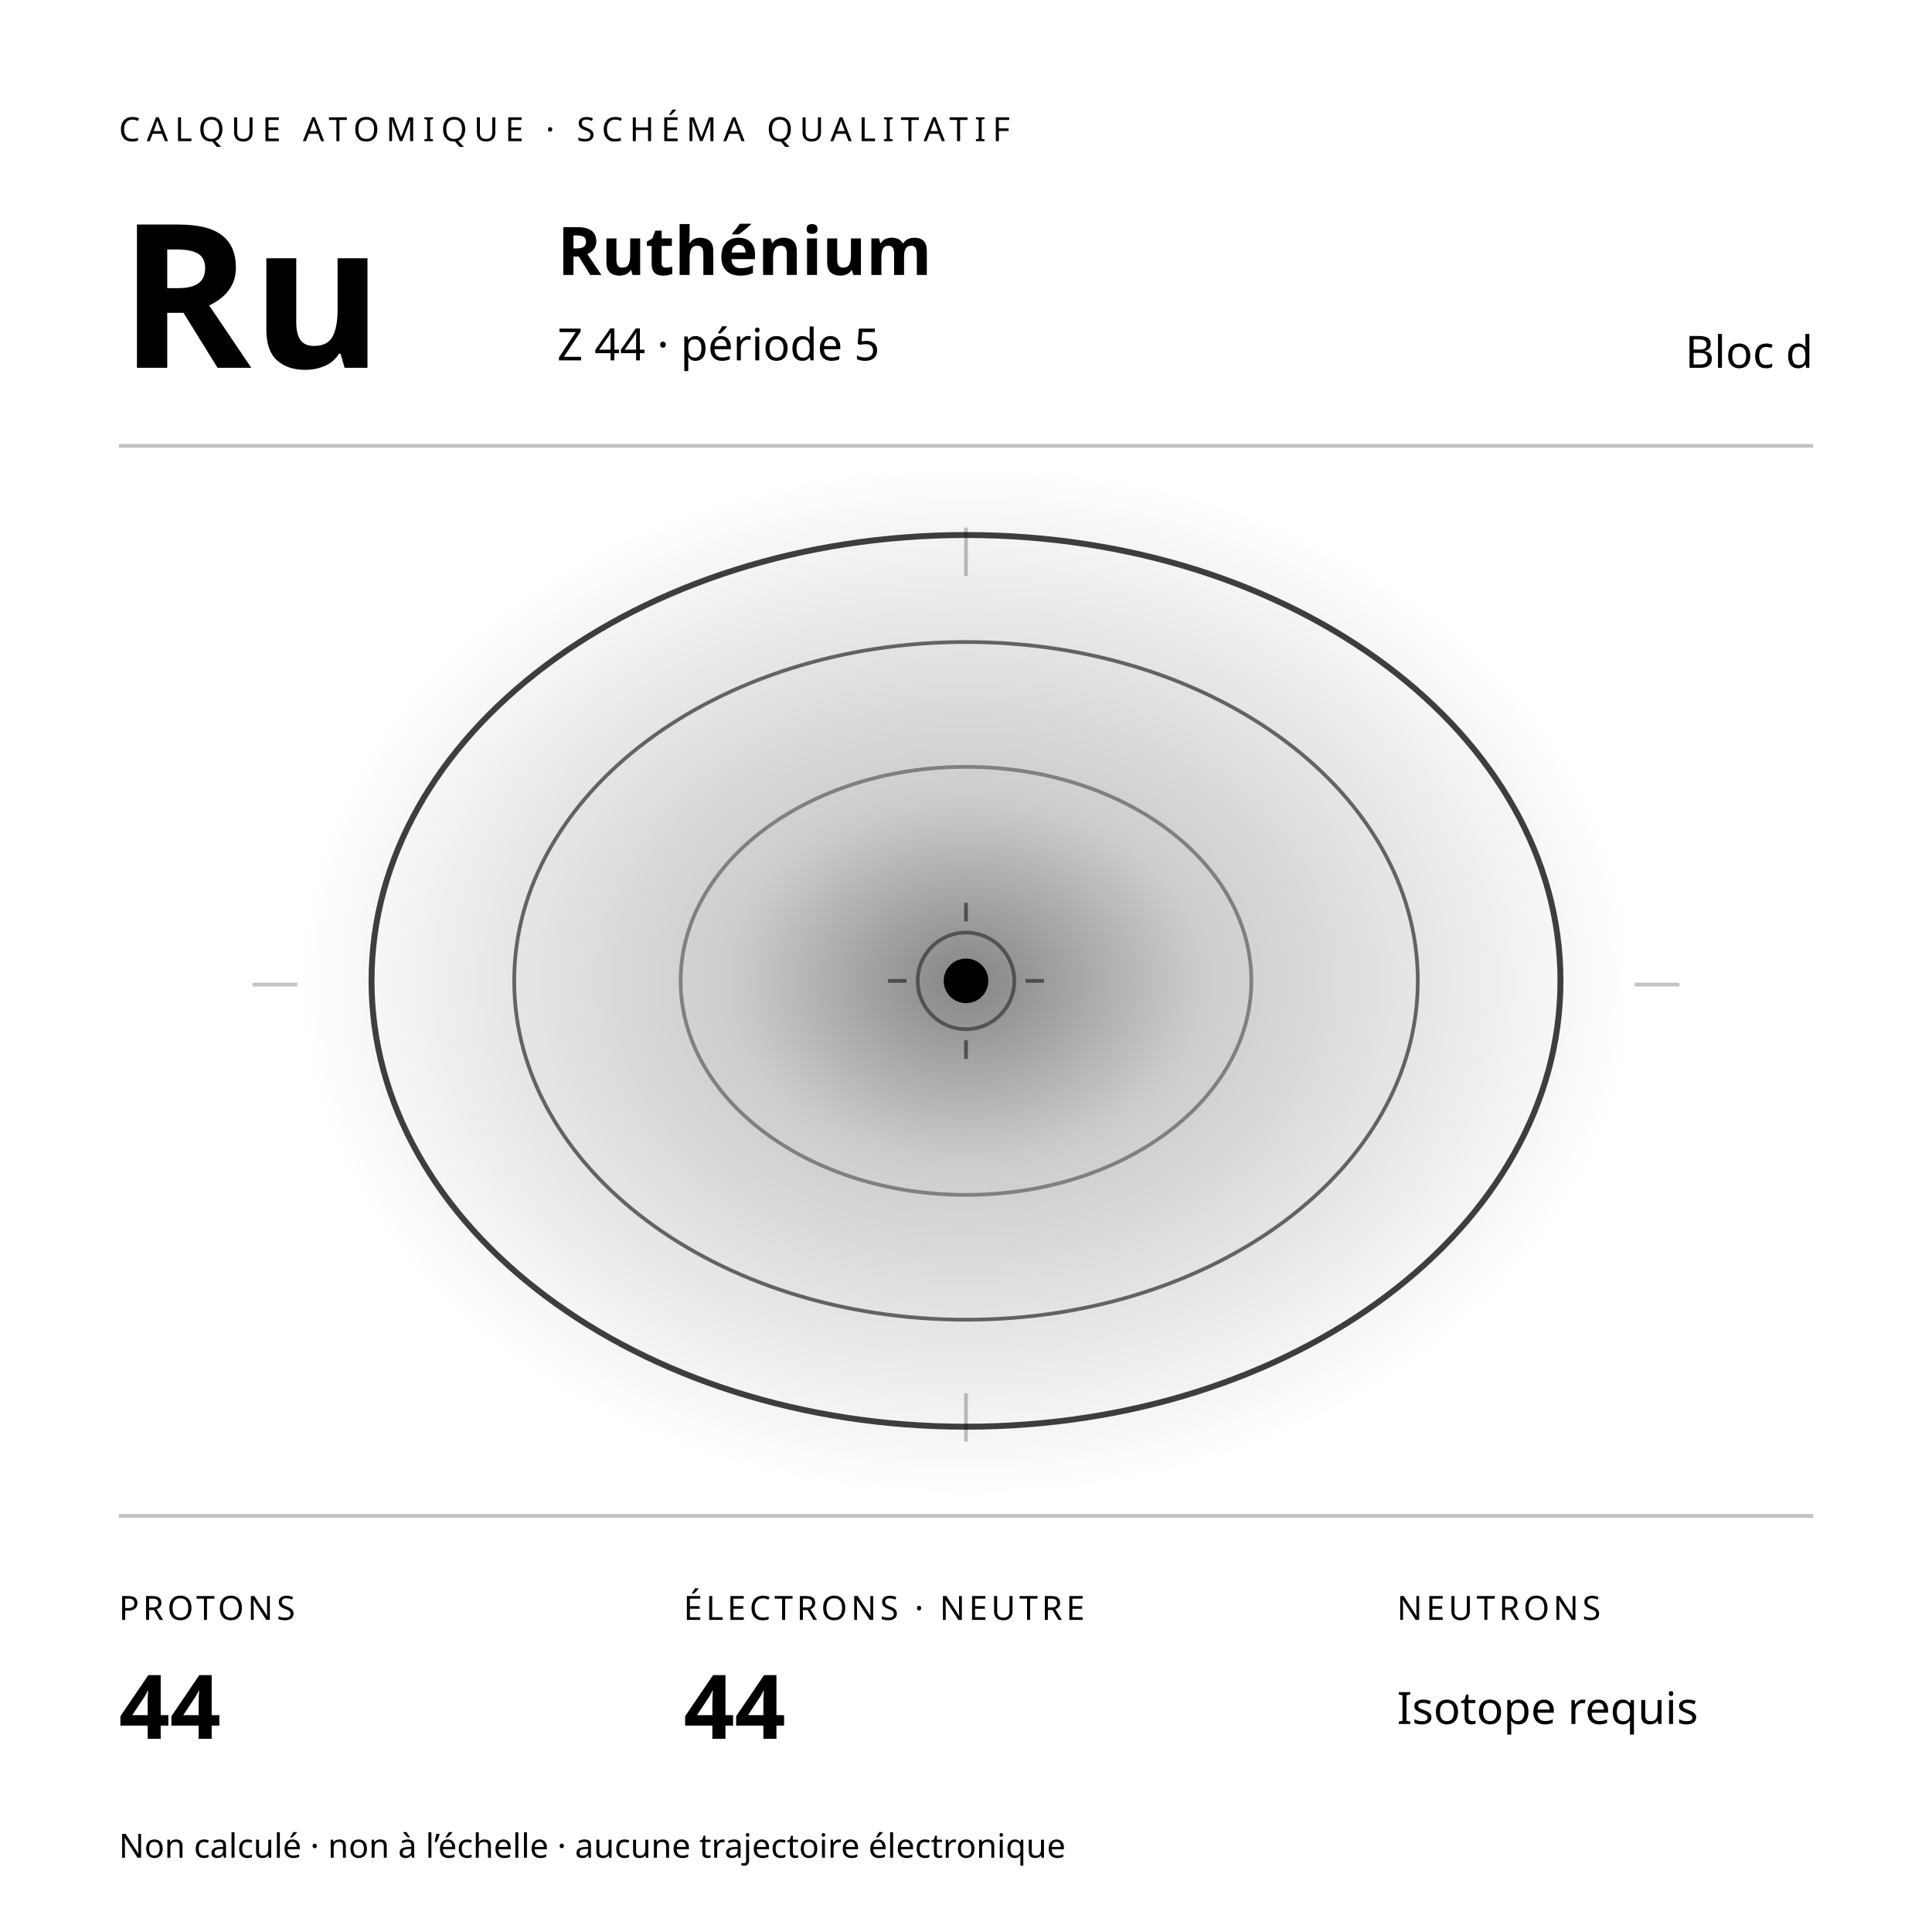
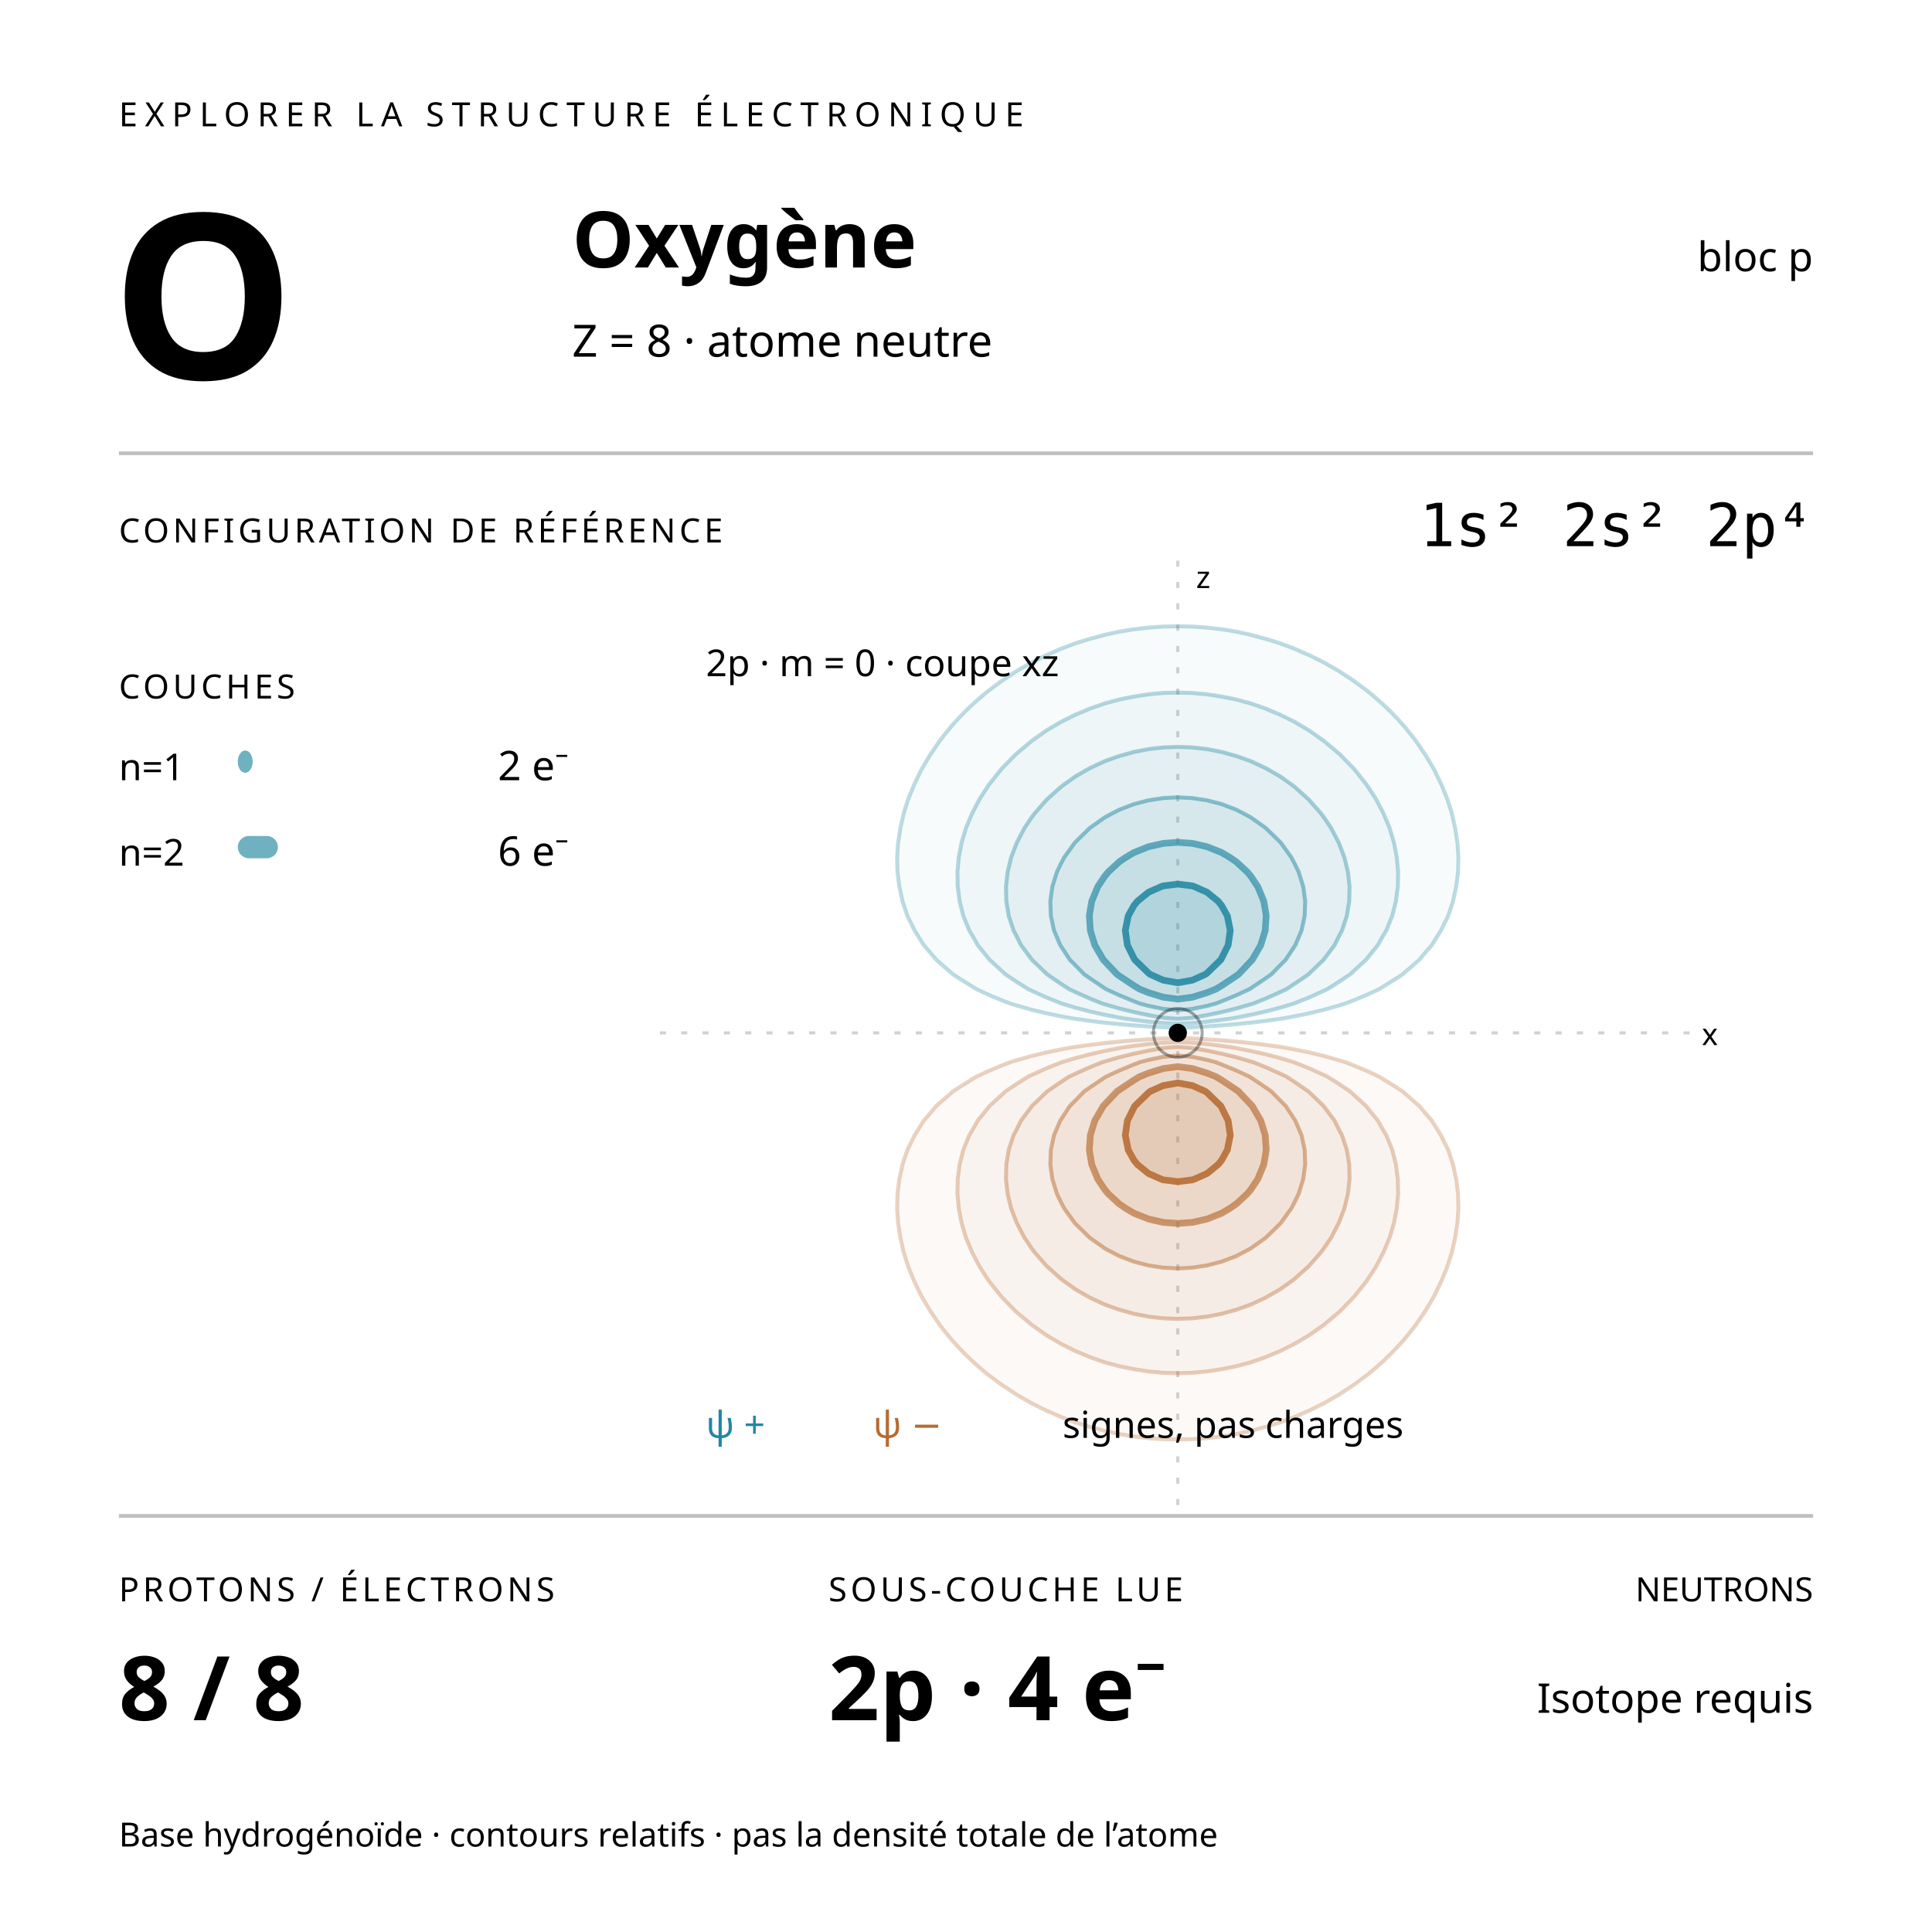
- <svg role="img" aria-label="Calque atomique : Ruthénium" viewBox="0 0 520 520" style="display:block;width:100%;height:100%;font-family:ui-sans-serif,system-ui,sans-serif">
+ <svg role="img" aria-label="Analyseur atomique : Oxygène" viewBox="0 0 520 520" style="display:block;width:100%;height:100%;font-family:ui-sans-serif,system-ui,sans-serif">
  <g fill="currentColor">
-     <text x="32" y="38" fill="currentColor" font-size="9" letter-spacing="1.8">CALQUE ATOMIQUE · SCHÉMA QUALITATIF</text>
-     <text x="32" y="99" font-size="54" font-weight="700">Ru</text>
-     <text x="150" y="74" font-size="18" font-weight="600">Ruthénium</text>
-     <text x="150" y="97" fill="currentColor" font-size="12">Z 44 · période 5</text>
+     <text x="32" y="34" fill="currentColor" font-size="9" letter-spacing="2">EXPLORER LA STRUCTURE ÉLECTRONIQUE</text>
+     <text x="30" y="102" font-size="62" font-weight="650">O</text>
+     <text x="154" y="72" font-size="21" font-weight="600">Oxygène</text>
+     <text x="154" y="96" font-size="12" fill="currentColor">Z = 8 · atome neutre</text>
+     <text x="488" y="73" text-anchor="end" font-size="11" fill="currentColor">bloc p</text>
  </g>
-   <g stroke="currentColor" stroke-opacity=".24" fill="none">
-     <path d="M32 120H488M32 408H488" />
-     <path d="M260 142V155M260 375V388M68 265H80M440 265H452" />
+   <g>
+     <path d="M32 122H488" stroke="currentColor" stroke-opacity=".25" />
+     <text x="32" y="146" font-size="9" letter-spacing="1" fill="currentColor">CONFIGURATION DE RÉFÉRENCE</text>
+     <text x="488" y="147" text-anchor="end" fill="currentColor" font-size="16" font-family="ui-monospace,monospace">1s² 2s² 2p⁴</text>
  </g>
-   <g transform="translate(260 264)">
-     <g data-science-layer="atomic-density" data-scientific-status="qualitative-not-computed" opacity="1">
-       <defs>
-         <radialGradient id="density-Rd">
-           <stop stop-color="currentColor" stop-opacity=".48" />
-           <stop offset=".35" stop-color="currentColor" stop-opacity=".2" />
-           <stop offset="1" stop-color="currentColor" stop-opacity="0" />
-         </radialGradient>
-       </defs>
-       <g data-atomic-sublayer="density">
-         <ellipse rx="180" ry="138" fill="url(#density-Rd)" />
-         <ellipse rx="160" ry="120" fill="none" stroke="currentColor" stroke-width="1.6" stroke-opacity="0.75" />
-         <ellipse rx="121.6" ry="91.2" fill="none" stroke="currentColor" stroke-width="1" stroke-opacity="0.57" />
-         <ellipse rx="76.8" ry="57.6" fill="none" stroke="currentColor" stroke-width="1" stroke-opacity="0.39" />
+   <g fill="currentColor">
+     <text x="32" y="188" font-size="9" letter-spacing="1">COUCHES</text>
+     <g transform="translate(32 210)">
+       <text font-size="10">n=1</text>
+       <rect x="32" y="-8" width="4" height="6" rx="3" fill="#2387a0" fill-opacity=".65" />
+       <text x="102" font-size="11" fill="currentColor">2 e⁻</text>
+     </g>
+     <g transform="translate(32 233)">
+       <text font-size="10">n=2</text>
+       <rect x="32" y="-8" width="10.8" height="6" rx="3" fill="#2387a0" fill-opacity=".65" />
+       <text x="102" font-size="11" fill="currentColor">6 e⁻</text>
+     </g>
+   </g>
+   <g transform="translate(317 278) scale(.82)">
+     <g data-science-layer="atomic-orbital" data-scientific-status="hydrogenic-basis-not-total-density" opacity="1">
+       <g stroke="currentColor" stroke-opacity=".18" fill="none">
+         <path d="M-170 0H170M0-155V155" stroke-dasharray="2 5" />
+         <text x="172" y="4" fill="currentColor" stroke="none" font-size="10">x</text>
+         <text x="6" y="-146" fill="currentColor" stroke="none" font-size="10">z</text>
      </g>
+       <path d="M-33.60 -4.60L-34.95 -4.80L-38.40 -5.44L-43.20 -6.43L-48.00 -7.59L-52.80 -8.95L-54.94 -9.60L-57.60 -10.62L-62.40 -12.63L-66.17 -14.40L-67.20 -15.03L-72.00 -18.03L-73.78 -19.20L-76.80 -21.82L-79.28 -24.00L-81.60 -26.76L-83.38 -28.80L-86.38 -33.60L-86.40 -33.64L-88.76 -38.40L-90.36 -43.20L-91.20 -47.18L-91.40 -48.00L-92.00 -52.80L-92.12 -57.60L-91.80 -62.40L-91.20 -66.21L-91.06 -67.20L-89.98 -72.00L-88.46 -76.80L-86.48 -81.60L-86.40 -81.76L-84.17 -86.40L-81.60 -90.73L-81.32 -91.20L-78.04 -96.00L-76.80 -97.59L-74.19 -100.80L-72.00 -103.22L-69.70 -105.60L-67.20 -107.99L-64.45 -110.40L-62.40 -112.10L-58.24 -115.20L-57.60 -115.66L-52.80 -118.82L-50.73 -120.00L-48.00 -121.57L-43.20 -123.96L-41.24 -124.80L-38.40 -126.06L-33.60 -127.87L-28.80 -129.35L-27.81 -129.60L-24.00 -130.65L-19.20 -131.69L-14.40 -132.48L-9.60 -133.03L-4.80 -133.36L0.00 -133.46L4.80 -133.36L9.60 -133.03L14.40 -132.48L19.20 -131.69L24.00 -130.65L27.81 -129.60L28.80 -129.35L33.60 -127.87L38.40 -126.06L41.24 -124.80L43.20 -123.96L48.00 -121.57L50.73 -120.00L52.80 -118.82L57.60 -115.66L58.24 -115.20L62.40 -112.10L64.45 -110.40L67.20 -107.99L69.70 -105.60L72.00 -103.22L74.19 -100.80L76.80 -97.59L78.04 -96.00L81.32 -91.20L81.60 -90.73L84.17 -86.40L86.40 -81.76L86.48 -81.60L88.46 -76.80L89.98 -72.00L91.06 -67.20L91.20 -66.21L91.80 -62.40L92.12 -57.60L92.00 -52.80L91.40 -48.00L91.20 -47.18L90.36 -43.20L88.76 -38.40L86.40 -33.64L86.38 -33.60L83.38 -28.80L81.60 -26.76L79.28 -24.00L76.80 -21.82L73.78 -19.20L72.00 -18.03L67.20 -15.03L66.17 -14.40L62.40 -12.63L57.60 -10.62L54.94 -9.60L52.80 -8.95L48.00 -7.59L43.20 -6.43L38.40 -5.44L34.95 -4.80L33.60 -4.60L28.80 -3.92L24.00 -3.34L19.20 -2.85L14.40 -2.44L9.60 -2.10L4.80 -1.83L0.00 -1.71L-4.80 -1.83L-9.60 -2.10L-14.40 -2.44L-19.20 -2.85L-24.00 -3.34L-28.80 -3.92L-33.60 -4.60Z" fill="#2387a0" fill-rule="evenodd" fill-opacity="0.037" stroke="#2387a0" stroke-width="1.3" stroke-opacity="0.294" />
+       <path d="M-14.40 -4.26L-18.14 -4.80L-19.20 -5.00L-24.00 -5.94L-28.80 -7.02L-33.60 -8.27L-38.02 -9.60L-38.40 -9.75L-43.20 -11.66L-48.00 -13.85L-49.16 -14.40L-52.80 -16.69L-56.55 -19.20L-57.60 -20.17L-61.79 -24.00L-62.40 -24.79L-65.67 -28.80L-67.20 -31.54L-68.44 -33.60L-70.40 -38.40L-71.61 -43.20L-72.00 -46.29L-72.24 -48.00L-72.33 -52.80L-72.00 -56.32L-71.89 -57.60L-70.97 -62.40L-69.54 -67.20L-67.53 -72.00L-67.20 -72.64L-65.03 -76.80L-62.40 -80.83L-61.88 -81.60L-58.05 -86.40L-57.60 -86.91L-53.41 -91.20L-52.80 -91.77L-48.00 -95.78L-47.71 -96.00L-43.20 -99.19L-40.50 -100.80L-38.40 -102.04L-33.60 -104.44L-30.80 -105.60L-28.80 -106.45L-24.00 -108.12L-19.20 -109.42L-14.40 -110.39L-14.34 -110.40L-9.60 -111.13L-4.80 -111.57L0.00 -111.71L4.80 -111.57L9.60 -111.13L14.34 -110.40L14.40 -110.39L19.20 -109.42L24.00 -108.12L28.80 -106.45L30.80 -105.60L33.60 -104.44L38.40 -102.04L40.50 -100.80L43.20 -99.19L47.71 -96.00L48.00 -95.78L52.80 -91.77L53.41 -91.20L57.60 -86.91L58.05 -86.40L61.88 -81.60L62.40 -80.83L65.03 -76.80L67.20 -72.64L67.53 -72.00L69.54 -67.20L70.97 -62.40L71.89 -57.60L72.00 -56.32L72.33 -52.80L72.24 -48.00L72.00 -46.29L71.61 -43.20L70.40 -38.40L68.44 -33.60L67.20 -31.54L65.67 -28.80L62.40 -24.79L61.79 -24.00L57.60 -20.17L56.55 -19.20L52.80 -16.69L49.16 -14.40L48.00 -13.85L43.20 -11.66L38.40 -9.75L38.02 -9.60L33.60 -8.27L28.80 -7.02L24.00 -5.94L19.20 -5.00L18.14 -4.80L14.40 -4.26L9.60 -3.66L4.80 -3.21L0.00 -3.00L-4.80 -3.21L-9.60 -3.66L-14.40 -4.26Z" fill="#2387a0" fill-rule="evenodd" fill-opacity="0.042" stroke="#2387a0" stroke-width="1.3" stroke-opacity="0.324" />
+       <path d="M0.00 -4.61L-2.95 -4.80L-4.80 -4.97L-9.60 -5.82L-14.40 -6.83L-19.20 -8.01L-24.00 -9.39L-24.72 -9.60L-28.80 -11.24L-33.60 -13.39L-35.74 -14.40L-38.40 -16.14L-42.87 -19.20L-43.20 -19.52L-47.88 -24.00L-48.00 -24.18L-51.47 -28.80L-52.80 -31.51L-53.91 -33.60L-55.49 -38.40L-56.28 -43.20L-56.39 -48.00L-55.86 -52.80L-54.70 -57.60L-52.85 -62.40L-52.80 -62.50L-50.36 -67.20L-48.00 -70.69L-47.03 -72.00L-43.20 -76.36L-42.76 -76.80L-38.40 -80.70L-37.22 -81.60L-33.60 -84.17L-29.73 -86.40L-28.80 -86.92L-24.00 -89.17L-19.20 -90.88L-18.01 -91.20L-14.40 -92.21L-9.60 -93.14L-4.80 -93.69L0.00 -93.87L4.80 -93.69L9.60 -93.14L14.40 -92.21L18.01 -91.20L19.20 -90.88L24.00 -89.17L28.80 -86.92L29.73 -86.40L33.60 -84.17L37.22 -81.60L38.40 -80.70L42.76 -76.80L43.20 -76.36L47.03 -72.00L48.00 -70.69L50.36 -67.20L52.80 -62.50L52.85 -62.40L54.70 -57.60L55.86 -52.80L56.39 -48.00L56.28 -43.20L55.49 -38.40L53.91 -33.60L52.80 -31.51L51.47 -28.80L48.00 -24.18L47.88 -24.00L43.20 -19.52L42.87 -19.20L38.40 -16.14L35.74 -14.40L33.60 -13.39L28.80 -11.24L24.72 -9.60L24.00 -9.39L19.20 -8.01L14.40 -6.83L9.60 -5.82L4.80 -4.97L2.95 -4.80L0.00 -4.61Z" fill="#2387a0" fill-rule="evenodd" fill-opacity="0.051" stroke="#2387a0" stroke-width="1.3" stroke-opacity="0.384" />
+       <path d="M-9.60 -8.86L-12.39 -9.60L-14.40 -10.37L-19.20 -12.35L-23.63 -14.40L-24.00 -14.65L-28.80 -17.88L-30.70 -19.20L-33.60 -22.17L-35.43 -24.00L-38.40 -28.54L-38.58 -28.80L-40.63 -33.60L-41.66 -38.40L-41.83 -43.20L-41.18 -48.00L-39.68 -52.80L-38.40 -55.47L-37.28 -57.60L-33.82 -62.40L-33.60 -62.65L-28.93 -67.20L-28.80 -67.31L-24.00 -70.71L-21.62 -72.00L-19.20 -73.25L-14.40 -75.09L-9.60 -76.34L-6.53 -76.80L-4.80 -77.07L0.00 -77.32L4.80 -77.07L6.53 -76.80L9.60 -76.34L14.40 -75.09L19.20 -73.25L21.62 -72.00L24.00 -70.71L28.80 -67.31L28.93 -67.20L33.60 -62.65L33.82 -62.40L37.28 -57.60L38.40 -55.47L39.68 -52.80L41.18 -48.00L41.83 -43.20L41.66 -38.40L40.63 -33.60L38.58 -28.80L38.40 -28.54L35.43 -24.00L33.60 -22.17L30.70 -19.20L28.80 -17.88L24.00 -14.65L23.63 -14.40L19.20 -12.35L14.40 -10.37L12.39 -9.60L9.60 -8.86L4.80 -7.87L0.00 -7.43L-4.80 -7.87L-9.60 -8.86Z" fill="#2387a0" fill-rule="evenodd" fill-opacity="0.067" stroke="#2387a0" stroke-width="1.3" stroke-opacity="0.496" />
+       <path d="M-9.60 -13.20L-12.58 -14.40L-14.40 -15.51L-19.20 -18.70L-19.92 -19.20L-24.00 -23.53L-24.45 -24.00L-27.24 -28.80L-28.71 -33.60L-28.80 -35.06L-29.03 -38.40L-28.80 -39.91L-28.24 -43.20L-26.26 -48.00L-24.00 -51.39L-22.83 -52.80L-19.20 -56.16L-17.08 -57.60L-14.40 -59.19L-9.60 -61.11L-4.80 -62.20L-2.06 -62.40L0.00 -62.55L2.06 -62.40L4.80 -62.20L9.60 -61.11L14.40 -59.19L17.08 -57.60L19.20 -56.16L22.83 -52.80L24.00 -51.39L26.26 -48.00L28.24 -43.20L28.80 -39.91L29.03 -38.40L28.80 -35.06L28.71 -33.60L27.24 -28.80L24.45 -24.00L24.00 -23.53L19.92 -19.20L19.20 -18.70L14.40 -15.51L12.58 -14.40L9.60 -13.20L4.80 -11.71L0.00 -11.08L-4.80 -11.71L-9.60 -13.20Z" fill="#2387a0" fill-rule="evenodd" fill-opacity="0.093" stroke="#2387a0" stroke-width="2.2" stroke-opacity="0.664" />
+       <path d="M-4.80 -17.30L-9.05 -19.20L-9.60 -19.61L-14.12 -24.00L-14.40 -24.51L-16.53 -28.80L-17.23 -33.60L-16.27 -38.40L-14.40 -41.78L-13.25 -43.20L-9.60 -46.17L-5.46 -48.00L-4.80 -48.24L0.00 -48.84L4.80 -48.24L5.46 -48.00L9.60 -46.17L13.25 -43.20L14.40 -41.78L16.27 -38.40L17.23 -33.60L16.53 -28.80L14.40 -24.51L14.12 -24.00L9.60 -19.61L9.05 -19.20L4.80 -17.30L0.00 -16.44L-4.80 -17.30Z" fill="#2387a0" fill-rule="evenodd" fill-opacity="0.124" stroke="#2387a0" stroke-width="2.2" stroke-opacity="0.872" />
+       <path d="M-24.00 130.65L-27.81 129.60L-28.80 129.35L-33.60 127.87L-38.40 126.06L-41.24 124.80L-43.20 123.96L-48.00 121.57L-50.73 120.00L-52.80 118.82L-57.60 115.66L-58.24 115.20L-62.40 112.10L-64.45 110.40L-67.20 107.99L-69.70 105.60L-72.00 103.22L-74.19 100.80L-76.80 97.59L-78.04 96.00L-81.32 91.20L-81.60 90.73L-84.17 86.40L-86.40 81.76L-86.48 81.60L-88.46 76.80L-89.98 72.00L-91.06 67.20L-91.20 66.21L-91.80 62.40L-92.12 57.60L-92.00 52.80L-91.40 48.00L-91.20 47.18L-90.36 43.20L-88.76 38.40L-86.40 33.64L-86.38 33.60L-83.38 28.80L-81.60 26.76L-79.28 24.00L-76.80 21.82L-73.78 19.20L-72.00 18.03L-67.20 15.03L-66.17 14.40L-62.40 12.63L-57.60 10.62L-54.94 9.60L-52.80 8.95L-48.00 7.59L-43.20 6.43L-38.40 5.44L-34.95 4.80L-33.60 4.60L-28.80 3.92L-24.00 3.34L-19.20 2.85L-14.40 2.44L-9.60 2.10L-4.80 1.83L0.00 1.71L4.80 1.83L9.60 2.10L14.40 2.44L19.20 2.85L24.00 3.34L28.80 3.92L33.60 4.60L34.95 4.80L38.40 5.44L43.20 6.43L48.00 7.59L52.80 8.95L54.94 9.60L57.60 10.62L62.40 12.63L66.17 14.40L67.20 15.03L72.00 18.03L73.78 19.20L76.80 21.82L79.28 24.00L81.60 26.76L83.38 28.80L86.38 33.60L86.40 33.64L88.76 38.40L90.36 43.20L91.20 47.18L91.40 48.00L92.00 52.80L92.12 57.60L91.80 62.40L91.20 66.21L91.06 67.20L89.98 72.00L88.46 76.80L86.48 81.60L86.40 81.76L84.17 86.40L81.60 90.73L81.32 91.20L78.04 96.00L76.80 97.59L74.19 100.80L72.00 103.22L69.70 105.60L67.20 107.99L64.45 110.40L62.40 112.10L58.24 115.20L57.60 115.66L52.80 118.82L50.73 120.00L48.00 121.57L43.20 123.96L41.24 124.80L38.40 126.06L33.60 127.87L28.80 129.35L27.81 129.60L24.00 130.65L19.20 131.69L14.40 132.48L9.60 133.03L4.80 133.36L0.00 133.46L-4.80 133.36L-9.60 133.03L-14.40 132.48L-19.20 131.69L-24.00 130.65Z" fill="#b66b32" fill-rule="evenodd" fill-opacity="0.037" stroke="#b66b32" stroke-width="1.3" stroke-opacity="0.294" />
+       <path d="M-9.60 111.13L-14.34 110.40L-14.40 110.39L-19.20 109.42L-24.00 108.12L-28.80 106.45L-30.80 105.60L-33.60 104.44L-38.40 102.04L-40.50 100.80L-43.20 99.19L-47.71 96.00L-48.00 95.78L-52.80 91.77L-53.41 91.20L-57.60 86.91L-58.05 86.40L-61.88 81.60L-62.40 80.83L-65.03 76.80L-67.20 72.64L-67.53 72.00L-69.54 67.20L-70.97 62.40L-71.89 57.60L-72.00 56.32L-72.33 52.80L-72.24 48.00L-72.00 46.29L-71.61 43.20L-70.40 38.40L-68.44 33.60L-67.20 31.54L-65.67 28.80L-62.40 24.79L-61.79 24.00L-57.60 20.17L-56.55 19.20L-52.80 16.69L-49.16 14.40L-48.00 13.85L-43.20 11.66L-38.40 9.75L-38.02 9.60L-33.60 8.27L-28.80 7.02L-24.00 5.94L-19.20 5.00L-18.14 4.80L-14.40 4.26L-9.60 3.66L-4.80 3.21L0.00 3.00L4.80 3.21L9.60 3.66L14.40 4.26L18.14 4.80L19.20 5.00L24.00 5.94L28.80 7.02L33.60 8.27L38.02 9.60L38.40 9.75L43.20 11.66L48.00 13.85L49.16 14.40L52.80 16.69L56.55 19.20L57.60 20.17L61.79 24.00L62.40 24.79L65.67 28.80L67.20 31.54L68.44 33.60L70.40 38.40L71.61 43.20L72.00 46.29L72.24 48.00L72.33 52.80L72.00 56.32L71.89 57.60L70.97 62.40L69.54 67.20L67.53 72.00L67.20 72.64L65.03 76.80L62.40 80.83L61.88 81.60L58.05 86.40L57.60 86.91L53.41 91.20L52.80 91.77L48.00 95.78L47.71 96.00L43.20 99.19L40.50 100.80L38.40 102.04L33.60 104.44L30.80 105.60L28.80 106.45L24.00 108.12L19.20 109.42L14.40 110.39L14.34 110.40L9.60 111.13L4.80 111.57L0.00 111.71L-4.80 111.57L-9.60 111.13Z" fill="#b66b32" fill-rule="evenodd" fill-opacity="0.042" stroke="#b66b32" stroke-width="1.3" stroke-opacity="0.324" />
+       <path d="M-14.40 92.21L-18.01 91.20L-19.20 90.88L-24.00 89.17L-28.80 86.92L-29.73 86.40L-33.60 84.17L-37.22 81.60L-38.40 80.70L-42.76 76.80L-43.20 76.36L-47.03 72.00L-48.00 70.69L-50.36 67.20L-52.80 62.50L-52.85 62.40L-54.70 57.60L-55.86 52.80L-56.39 48.00L-56.28 43.20L-55.49 38.40L-53.91 33.60L-52.80 31.51L-51.47 28.80L-48.00 24.18L-47.88 24.00L-43.20 19.52L-42.87 19.20L-38.40 16.14L-35.74 14.40L-33.60 13.39L-28.80 11.24L-24.72 9.60L-24.00 9.39L-19.20 8.01L-14.40 6.83L-9.60 5.82L-4.80 4.97L-2.95 4.80L0.00 4.61L2.95 4.80L4.80 4.97L9.60 5.82L14.40 6.83L19.20 8.01L24.00 9.39L24.72 9.60L28.80 11.24L33.60 13.39L35.74 14.40L38.40 16.14L42.87 19.20L43.20 19.52L47.88 24.00L48.00 24.18L51.47 28.80L52.80 31.51L53.91 33.60L55.49 38.40L56.28 43.20L56.39 48.00L55.86 52.80L54.70 57.60L52.85 62.40L52.80 62.50L50.36 67.20L48.00 70.69L47.03 72.00L43.20 76.36L42.76 76.80L38.40 80.70L37.22 81.60L33.60 84.17L29.73 86.40L28.80 86.92L24.00 89.17L19.20 90.88L18.01 91.20L14.40 92.21L9.60 93.14L4.80 93.69L0.00 93.87L-4.80 93.69L-9.60 93.14L-14.40 92.21Z" fill="#b66b32" fill-rule="evenodd" fill-opacity="0.051" stroke="#b66b32" stroke-width="1.3" stroke-opacity="0.384" />
+       <path d="M-4.80 77.07L-6.53 76.80L-9.60 76.34L-14.40 75.09L-19.20 73.25L-21.62 72.00L-24.00 70.71L-28.80 67.31L-28.93 67.20L-33.60 62.65L-33.82 62.40L-37.28 57.60L-38.40 55.47L-39.68 52.80L-41.18 48.00L-41.83 43.20L-41.66 38.40L-40.63 33.60L-38.58 28.80L-38.40 28.54L-35.43 24.00L-33.60 22.17L-30.70 19.20L-28.80 17.88L-24.00 14.65L-23.63 14.40L-19.20 12.35L-14.40 10.37L-12.39 9.60L-9.60 8.86L-4.80 7.87L0.00 7.43L4.80 7.87L9.60 8.86L12.39 9.60L14.40 10.37L19.20 12.35L23.63 14.40L24.00 14.65L28.80 17.88L30.70 19.20L33.60 22.17L35.43 24.00L38.40 28.54L38.58 28.80L40.63 33.60L41.66 38.40L41.83 43.20L41.18 48.00L39.68 52.80L38.40 55.47L37.28 57.60L33.82 62.40L33.60 62.65L28.93 67.20L28.80 67.31L24.00 70.71L21.62 72.00L19.20 73.25L14.40 75.09L9.60 76.34L6.53 76.80L4.80 77.07L0.00 77.32L-4.80 77.07Z" fill="#b66b32" fill-rule="evenodd" fill-opacity="0.067" stroke="#b66b32" stroke-width="1.3" stroke-opacity="0.496" />
+       <path d="M0.00 62.55L-2.06 62.40L-4.80 62.20L-9.60 61.11L-14.40 59.19L-17.08 57.60L-19.20 56.16L-22.83 52.80L-24.00 51.39L-26.26 48.00L-28.24 43.20L-28.80 39.91L-29.03 38.40L-28.80 35.06L-28.71 33.60L-27.24 28.80L-24.45 24.00L-24.00 23.53L-19.92 19.20L-19.20 18.70L-14.40 15.51L-12.58 14.40L-9.60 13.20L-4.80 11.71L0.00 11.08L4.80 11.71L9.60 13.20L12.58 14.40L14.40 15.51L19.20 18.70L19.92 19.20L24.00 23.53L24.45 24.00L27.24 28.80L28.71 33.60L28.80 35.06L29.03 38.40L28.80 39.91L28.24 43.20L26.26 48.00L24.00 51.39L22.83 52.80L19.20 56.16L17.08 57.60L14.40 59.19L9.60 61.11L4.80 62.20L2.06 62.40L0.00 62.55Z" fill="#b66b32" fill-rule="evenodd" fill-opacity="0.093" stroke="#b66b32" stroke-width="2.2" stroke-opacity="0.664" />
+       <path d="M-4.80 48.24L-5.46 48.00L-9.60 46.17L-13.25 43.20L-14.40 41.78L-16.27 38.40L-17.23 33.60L-16.53 28.80L-14.40 24.51L-14.12 24.00L-9.60 19.61L-9.05 19.20L-4.80 17.30L0.00 16.44L4.80 17.30L9.05 19.20L9.60 19.61L14.12 24.00L14.40 24.51L16.53 28.80L17.23 33.60L16.27 38.40L14.40 41.78L13.25 43.20L9.60 46.17L5.46 48.00L4.80 48.24L0.00 48.84L-4.80 48.24Z" fill="#b66b32" fill-rule="evenodd" fill-opacity="0.124" stroke="#b66b32" stroke-width="2.2" stroke-opacity="0.872" />
      <g data-atomic-sublayer="nucleus">
-         <circle r="6" fill="currentColor" />
-         <circle r="13" fill="none" stroke="currentColor" stroke-opacity=".45" />
-         <path d="M-21 0H-16M16 0H21M0-21V-16M0 16V21" stroke="currentColor" stroke-opacity=".5" />
+         <circle r="3" fill="currentColor" />
+         <circle r="8" fill="none" stroke="currentColor" stroke-opacity=".35" />
      </g>
    </g>
  </g>
-   <text x="488" y="99" fill="currentColor" font-size="12" text-anchor="end">Bloc d</text>
+   <g font-size="10" fill="currentColor">
+     <text x="190" y="182">2p · m = 0 · coupe xz</text>
+     <text x="190" y="387" fill="#2387a0">ψ +</text>
+     <text x="235" y="387" fill="#b66b32">ψ −</text>
+     <text x="286" y="387">signes, pas charges</text>
+   </g>
  <g fill="currentColor">
-     <text x="32" y="436" fill="currentColor" font-size="9" letter-spacing="1">PROTONS</text>
-     <text x="32" y="468" font-size="24" font-weight="600">44</text>
-     <text x="184" y="436" fill="currentColor" font-size="9" letter-spacing="1">ÉLECTRONS · NEUTRE</text>
-     <text x="184" y="468" font-size="24" font-weight="600">44</text>
-     <text x="376" y="436" fill="currentColor" font-size="9" letter-spacing="1">NEUTRONS</text>
-     <text x="376" y="464" fill="currentColor" font-size="12">Isotope requis</text>
+     <path d="M32 408H488" stroke="currentColor" stroke-opacity=".25" />
+     <text x="32" y="431" font-size="9" letter-spacing="1" fill="currentColor">PROTONS / ÉLECTRONS</text>
+     <text x="32" y="463" font-size="24" font-weight="600">8 / 8</text>
+     <text x="223" y="431" font-size="9" letter-spacing="1" fill="currentColor">SOUS-COUCHE LUE</text>
+     <text x="223" y="463" font-size="24" font-weight="600">2p · 4 e⁻</text>
+     <text x="488" y="431" text-anchor="end" font-size="9" fill="currentColor">NEUTRONS</text>
+     <text x="488" y="461" text-anchor="end" font-size="11" fill="currentColor">Isotope requis</text>
  </g>
-   <text x="32" y="500" fill="currentColor" font-size="9">Non calculé · non à l’échelle · aucune trajectoire électronique</text>
+   <text x="32" y="497" fill="currentColor" font-size="9">Base hydrogénoïde · contours relatifs · pas la densité totale de l’atome</text>
</svg>
